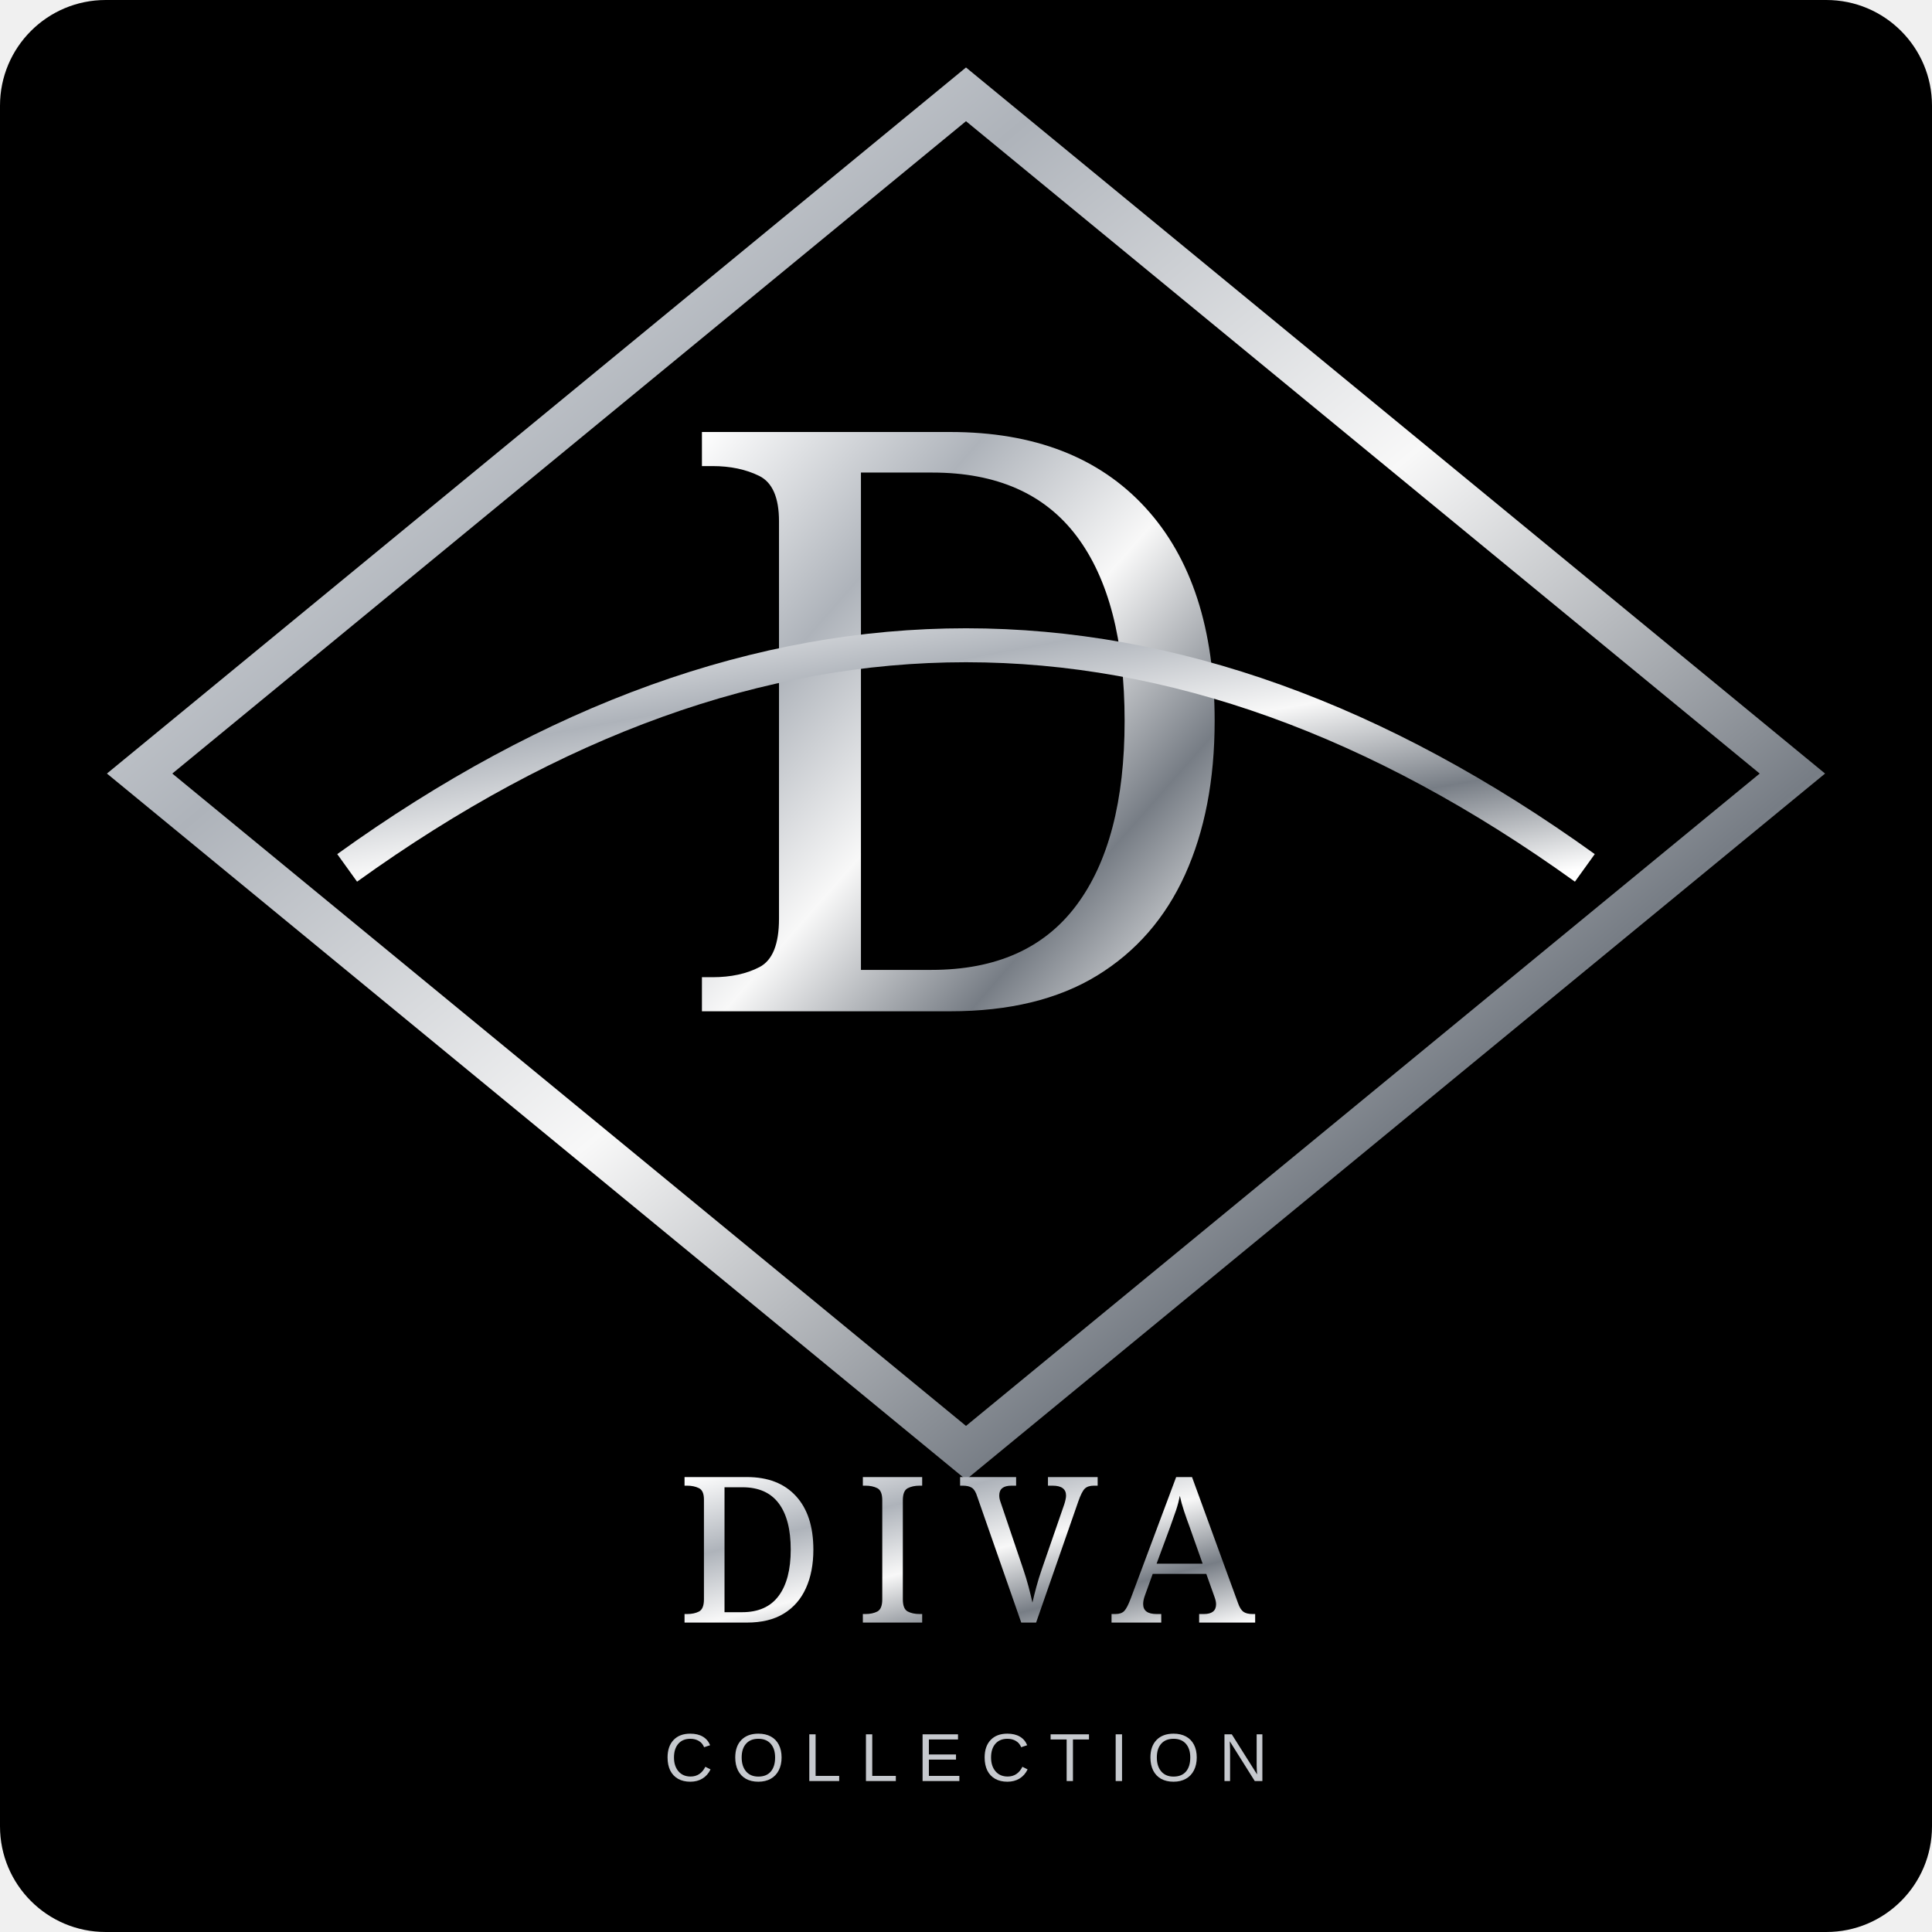
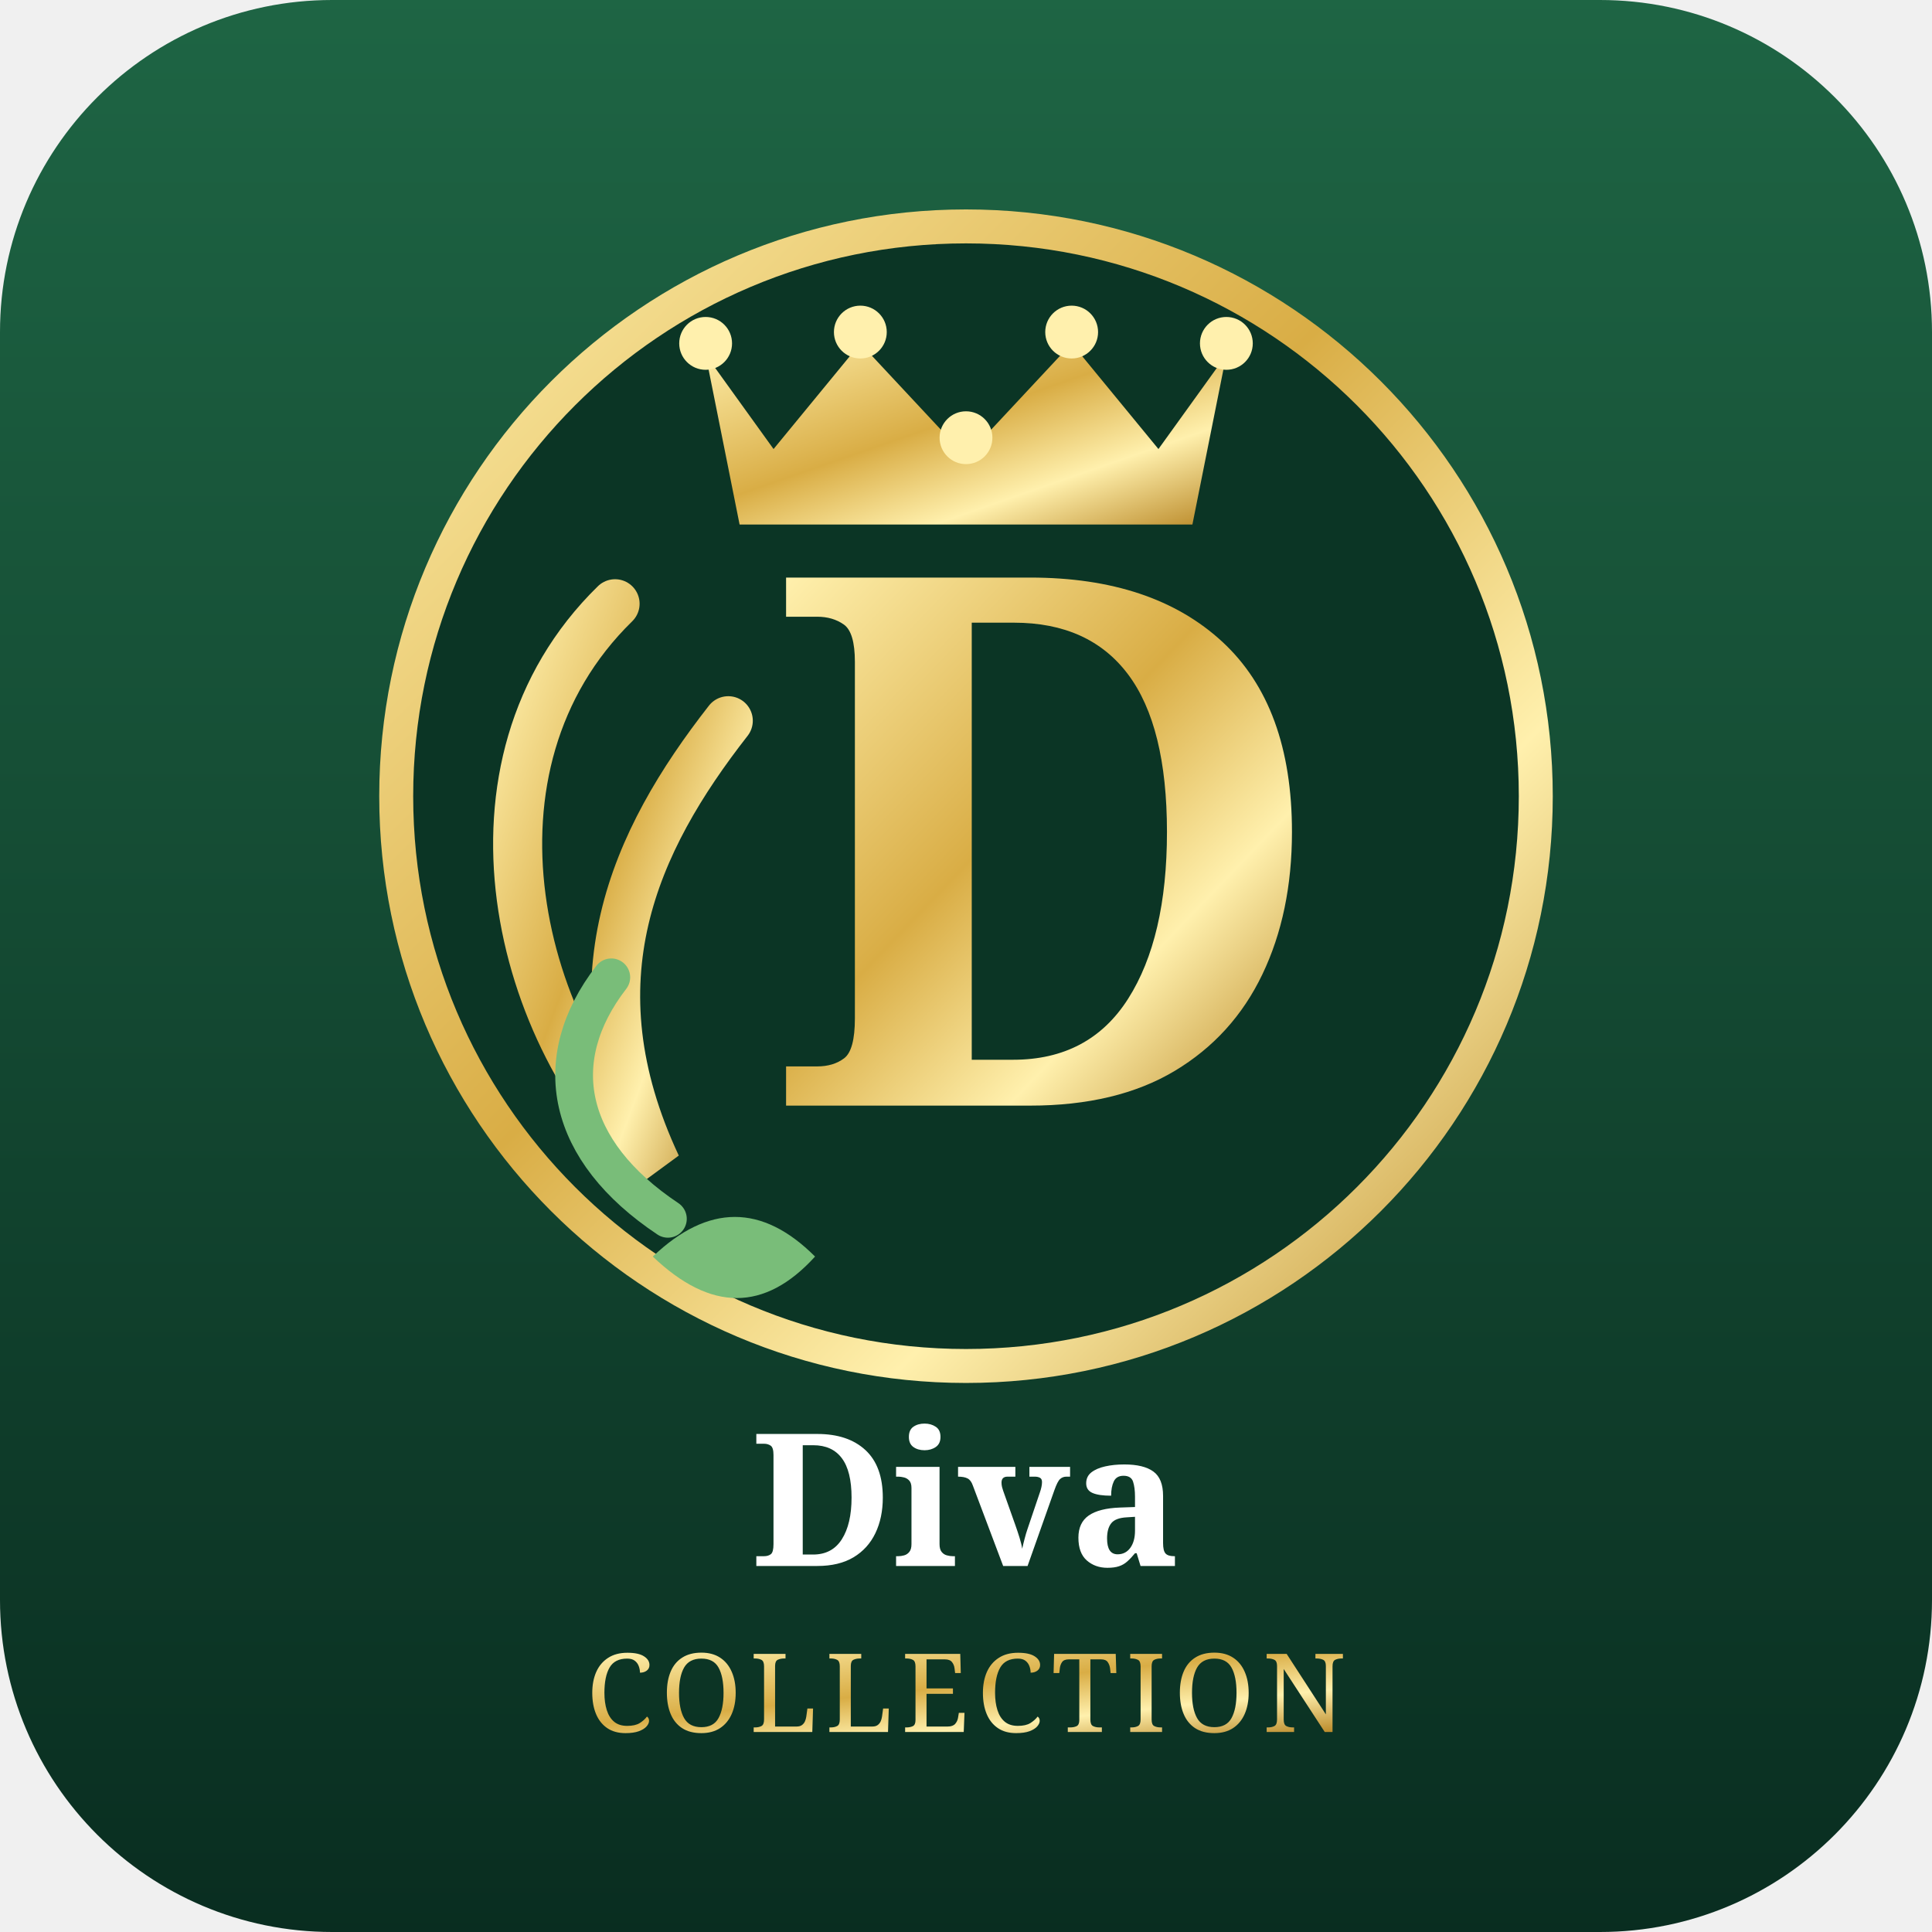
- <svg xmlns="http://www.w3.org/2000/svg" viewBox="0 0 512 512">
+ <svg xmlns="http://www.w3.org/2000/svg" viewBox="0 0 512 512" role="img" aria-label="Diva Collection">
  <defs>
-     <linearGradient id="s" x1="0" y1="0" x2="1" y2="1">
-       <stop stop-color="#fff" />
-       <stop offset=".28" stop-color="#aeb3ba" />
-       <stop offset=".52" stop-color="#f8f8f8" />
-       <stop offset=".76" stop-color="#777d85" />
-       <stop offset="1" stop-color="#fff" />
+     <linearGradient id="gold" x1="0" y1="0" x2="1" y2="1">
+       <stop stop-color="#fff0ad" />
+       <stop offset=".45" stop-color="#d9ad45" />
+       <stop offset=".72" stop-color="#fff0ad" />
+       <stop offset="1" stop-color="#b88624" />
+     </linearGradient>
+     <linearGradient id="green" x1="0" y1="0" x2="0" y2="1">
+       <stop stop-color="#1e6544" />
+       <stop offset="1" stop-color="#092d20" />
    </linearGradient>
  </defs>
-   <rect width="512" height="512" rx="28" fill="#000" />
-   <path d="M256 25 475 205 256 385 37 205Z" fill="none" stroke="url(#s)" stroke-width="11" />
-   <text x="256" y="268" text-anchor="middle" font-family="Georgia,serif" font-size="215" fill="url(#s)">D</text>
-   <path d="M92 230 Q256 112 420 230" fill="none" stroke="url(#s)" stroke-width="9" />
-   <text x="256" y="430" text-anchor="middle" font-family="Georgia,serif" font-size="54" letter-spacing="8" fill="url(#s)">DIVA</text>
-   <text x="256" y="472" text-anchor="middle" font-family="Arial,sans-serif" font-size="18" letter-spacing="5" fill="#c6c9ce">COLLECTION</text>
+   <rect width="512" height="512" rx="88" fill="url(#green)" />
+   <circle cx="256" cy="211" r="151" fill="#0b3525" stroke="url(#gold)" stroke-width="9" />
+   <path d="M187 94 205 119 228 91 256 121 284 91 307 119 325 94 316 139 196 139Z" fill="url(#gold)" />
+   <circle cx="187" cy="91" r="7" fill="#fff0ad" />
+   <circle cx="228" cy="88" r="7" fill="#fff0ad" />
+   <circle cx="256" cy="116" r="7" fill="#fff0ad" />
+   <circle cx="284" cy="88" r="7" fill="#fff0ad" />
+   <circle cx="325" cy="91" r="7" fill="#fff0ad" />
+   <text x="278" y="293" text-anchor="middle" font-family="Georgia,serif" font-size="196" font-weight="bold" fill="url(#gold)">D</text>
+   <path d="M163 160 C119 203 137 275 174 309 C151 260 168 223 193 191" fill="none" stroke="url(#gold)" stroke-width="13" stroke-linecap="round" />
+   <path d="M162 259 C145 281 150 305 177 323" fill="none" stroke="#79bd79" stroke-width="10" stroke-linecap="round" />
+   <path d="M173 333 Q195 312 216 333 Q196 355 173 333Z" fill="#79bd79" />
+   <text x="256" y="415" text-anchor="middle" font-family="Georgia,serif" font-size="49" font-weight="bold" fill="#fff">Diva</text>
+   <text x="256" y="459" text-anchor="middle" font-family="Georgia,serif" font-size="29" letter-spacing="2" fill="url(#gold)">COLLECTION</text>
</svg>
